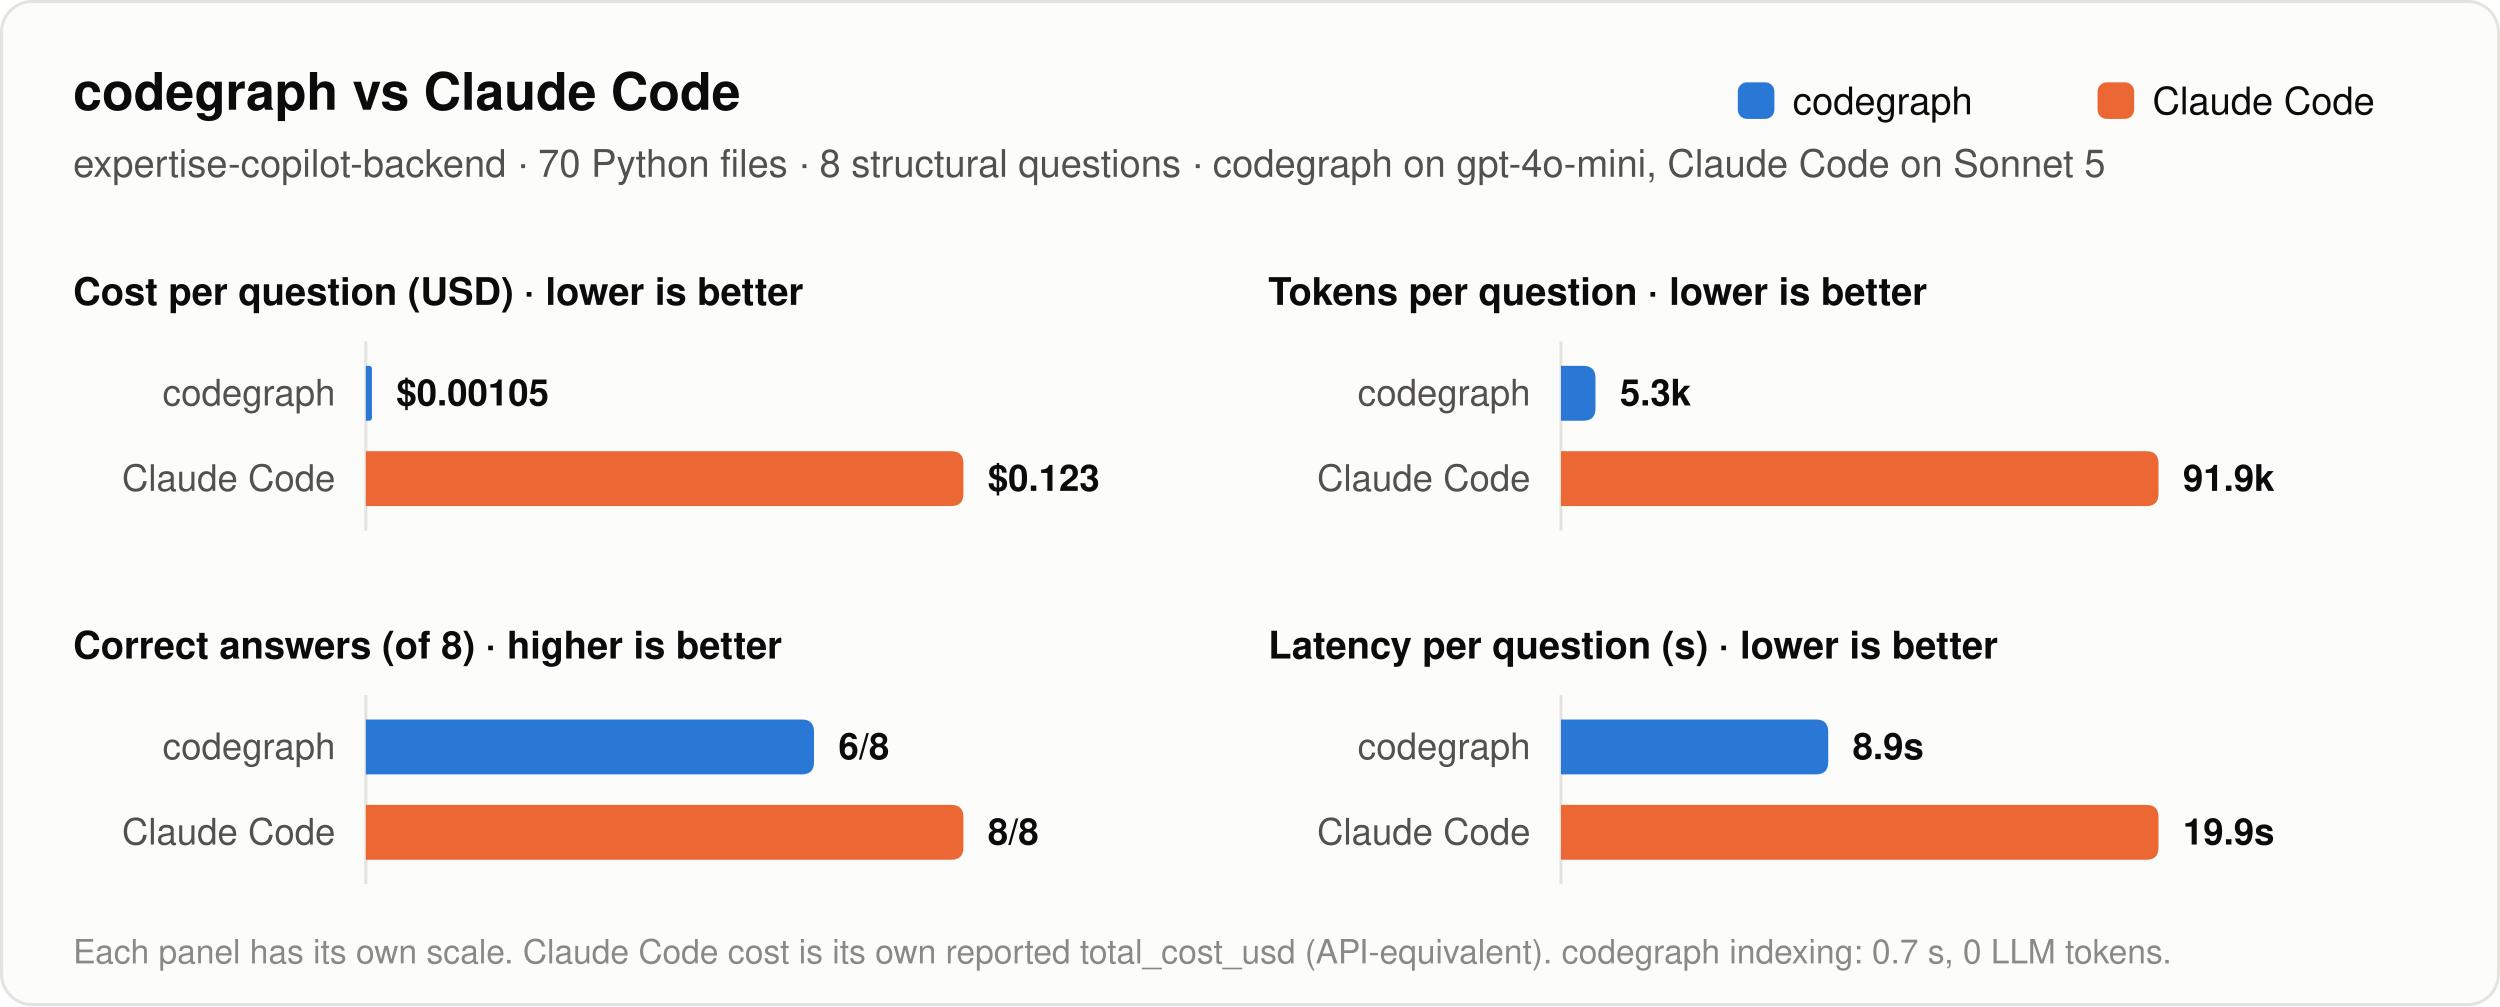
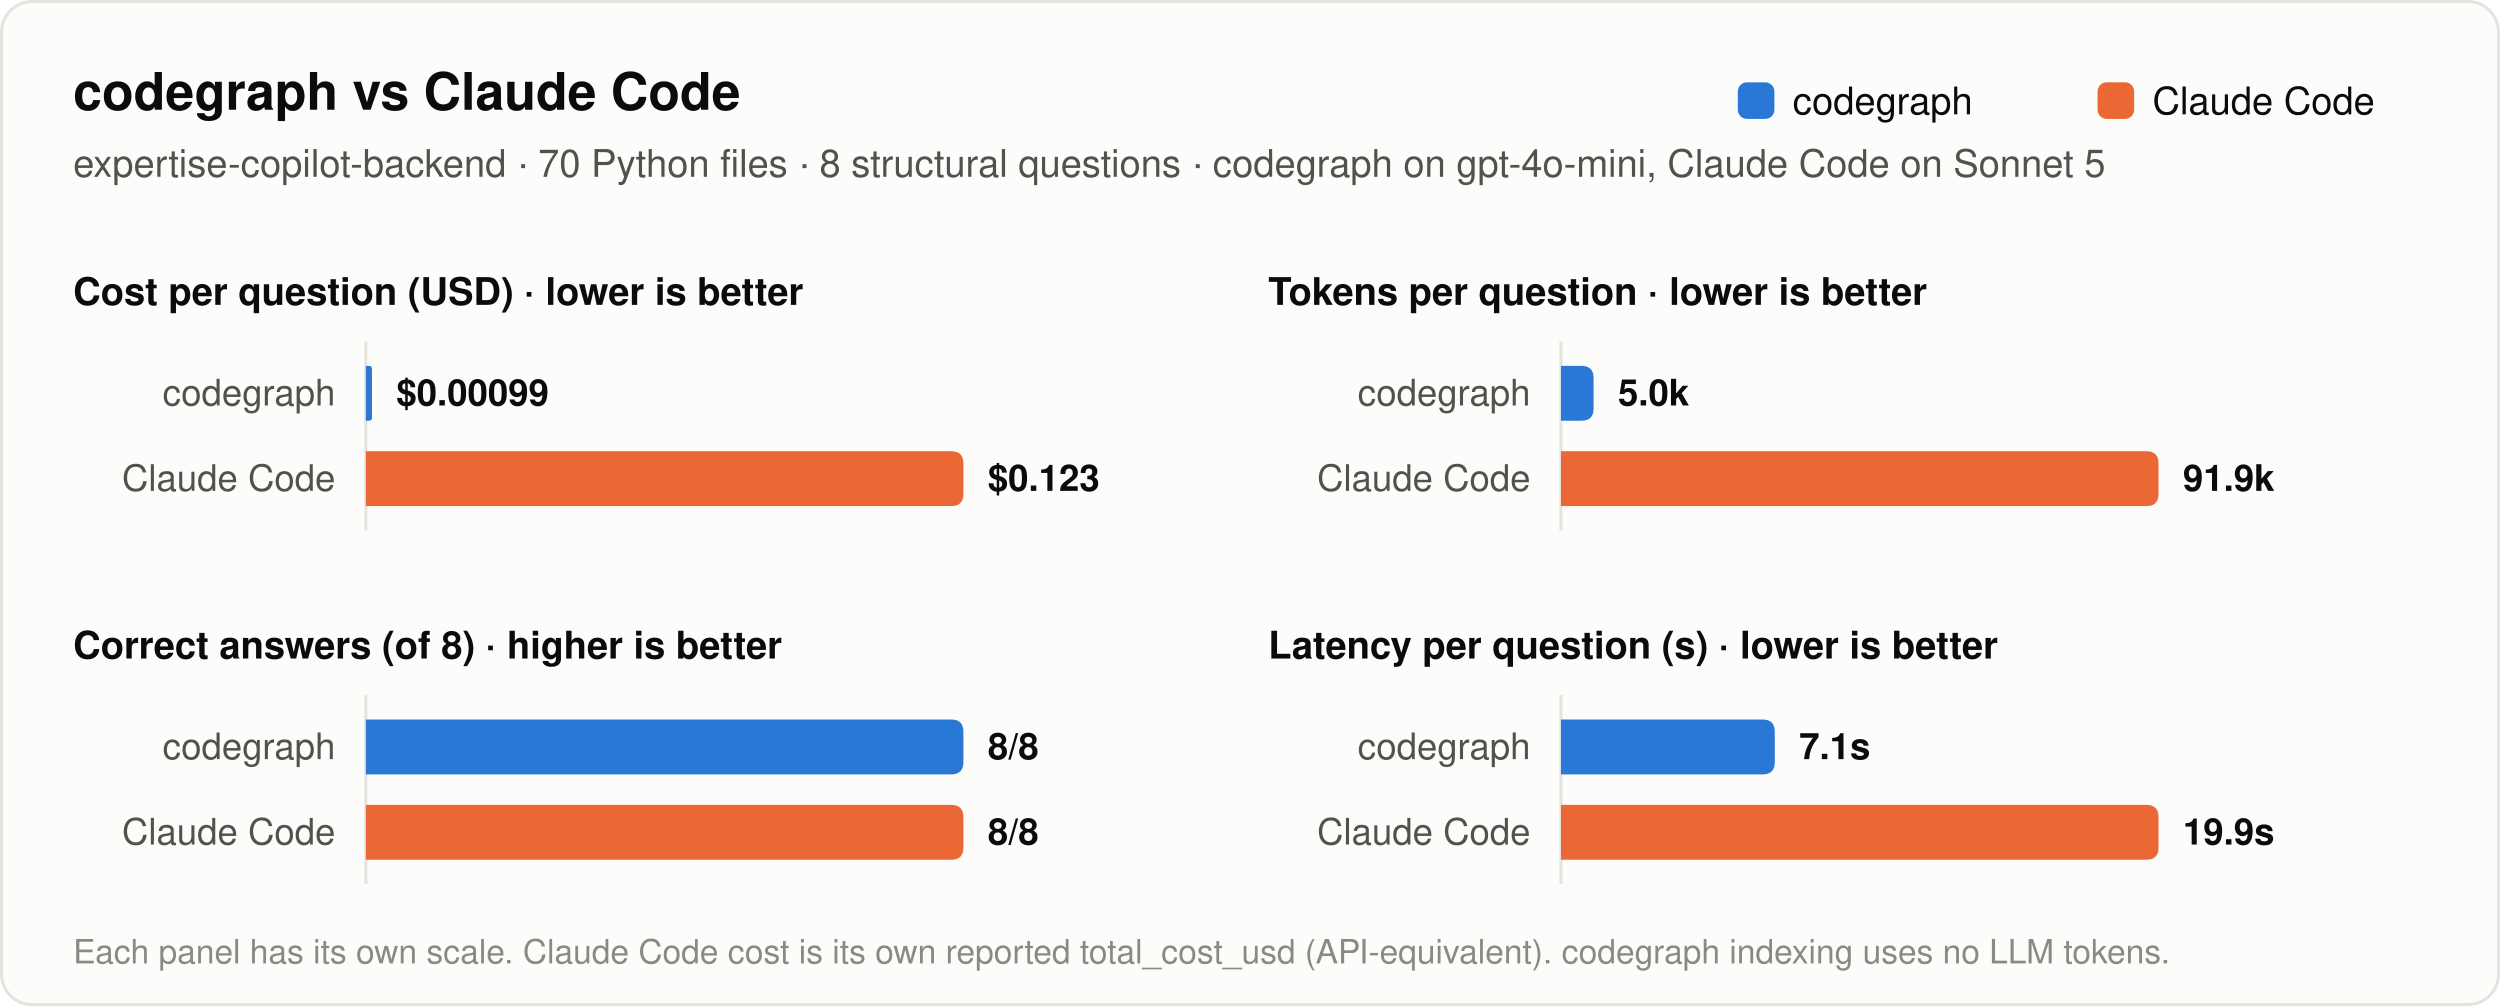
<svg xmlns="http://www.w3.org/2000/svg" width="820" height="330" viewBox="0 0 820 330" role="img" aria-labelledby="t d" font-family="-apple-system,BlinkMacSystemFont,'Segoe UI',Helvetica,Arial,sans-serif">
  <rect x="0.5" y="0.5" width="819" height="329" rx="10" fill="#fcfcfb" stroke="#e4e3de" />
  <text x="24" y="36" font-size="17" font-weight="600" fill="#0b0b0b">codegraph vs Claude Code</text>
  <text x="24" y="58" font-size="12.5" fill="#52514e">expertise-copilot-backend · 70 Python files · 8 structural questions · codegraph on gpt-4o-mini, Claude Code on Sonnet 5</text>
  <rect x="570" y="27" width="12" height="12" rx="3" fill="#2a78d6" />
  <text x="588" y="37.5" font-size="12.5" fill="#0b0b0b">codegraph</text>
  <rect x="688" y="27" width="12" height="12" rx="3" fill="#eb6834" />
  <text x="706" y="37.5" font-size="12.5" fill="#0b0b0b">Claude Code</text>
  <text x="24" y="100" font-size="12.5" font-weight="600" fill="#0b0b0b">Cost per question (USD) · lower is better</text>
  <line x1="120" y1="112" x2="120" y2="174" stroke="#e4e3de" stroke-width="1" />
  <text x="110" y="133" font-size="12" text-anchor="end" fill="#52514e">codegraph</text>
  <path d="M120,120 H121.0 Q122,120 122,121.0 V137.0 Q122,138 121.0,138 H120 Z" fill="#2a78d6" />
-   <text x="130" y="133" font-size="12" font-weight="600" fill="#0b0b0b">$0.00105</text>
+   <text x="130" y="133" font-size="12" font-weight="600" fill="#0b0b0b">$0.00099</text>
  <text x="110" y="161" font-size="12" text-anchor="end" fill="#52514e">Claude Code</text>
  <path d="M120,148 H312.0 Q316.0,148 316.0,152 V162 Q316.0,166 312.0,166 H120 Z" fill="#eb6834" />
  <text x="324.0" y="161" font-size="12" font-weight="600" fill="#0b0b0b">$0.123</text>
  <text x="416" y="100" font-size="12.5" font-weight="600" fill="#0b0b0b">Tokens per question · lower is better</text>
  <line x1="512" y1="112" x2="512" y2="174" stroke="#e4e3de" stroke-width="1" />
  <text x="502" y="133" font-size="12" text-anchor="end" fill="#52514e">codegraph</text>
-   <path d="M512,120 H519.318 Q523.318,120 523.318,124 V134 Q523.318,138 519.318,138 H512 Z" fill="#2a78d6" />
-   <text x="531.318" y="133" font-size="12" font-weight="600" fill="#0b0b0b">5.3k</text>
+   <path d="M512,120 H518.694 Q522.694,120 522.694,124 V134 Q522.694,138 518.694,138 H512 Z" fill="#2a78d6" />
+   <text x="530.694" y="133" font-size="12" font-weight="600" fill="#0b0b0b">5.0k</text>
  <text x="502" y="161" font-size="12" text-anchor="end" fill="#52514e">Claude Code</text>
  <path d="M512,148 H704.0 Q708.0,148 708.0,152 V162 Q708.0,166 704.0,166 H512 Z" fill="#eb6834" />
  <text x="716.0" y="161" font-size="12" font-weight="600" fill="#0b0b0b">91.9k</text>
  <text x="24" y="216" font-size="12.5" font-weight="600" fill="#0b0b0b">Correct answers (of 8) · higher is better</text>
  <line x1="120" y1="228" x2="120" y2="290" stroke="#e4e3de" stroke-width="1" />
  <text x="110" y="249" font-size="12" text-anchor="end" fill="#52514e">codegraph</text>
-   <path d="M120,236 H263.0 Q267.0,236 267.0,240 V250 Q267.0,254 263.0,254 H120 Z" fill="#2a78d6" />
-   <text x="275.0" y="249" font-size="12" font-weight="600" fill="#0b0b0b">6/8</text>
+   <path d="M120,236 H312.0 Q316.0,236 316.0,240 V250 Q316.0,254 312.0,254 H120 Z" fill="#2a78d6" />
+   <text x="324.0" y="249" font-size="12" font-weight="600" fill="#0b0b0b">8/8</text>
  <text x="110" y="277" font-size="12" text-anchor="end" fill="#52514e">Claude Code</text>
  <path d="M120,264 H312.0 Q316.0,264 316.0,268 V278 Q316.0,282 312.0,282 H120 Z" fill="#eb6834" />
  <text x="324.0" y="277" font-size="12" font-weight="600" fill="#0b0b0b">8/8</text>
  <text x="416" y="216" font-size="12.5" font-weight="600" fill="#0b0b0b">Latency per question (s) · lower is better</text>
  <line x1="512" y1="228" x2="512" y2="290" stroke="#e4e3de" stroke-width="1" />
  <text x="502" y="249" font-size="12" text-anchor="end" fill="#52514e">codegraph</text>
-   <path d="M512,236 H595.658 Q599.658,236 599.658,240 V250 Q599.658,254 595.658,254 H512 Z" fill="#2a78d6" />
-   <text x="607.658" y="249" font-size="12" font-weight="600" fill="#0b0b0b">8.9s</text>
+   <path d="M512,236 H578.13 Q582.13,236 582.13,240 V250 Q582.13,254 578.13,254 H512 Z" fill="#2a78d6" />
+   <text x="590.13" y="249" font-size="12" font-weight="600" fill="#0b0b0b">7.1s</text>
  <text x="502" y="277" font-size="12" text-anchor="end" fill="#52514e">Claude Code</text>
  <path d="M512,264 H704.0 Q708.0,264 708.0,268 V278 Q708.0,282 704.0,282 H512 Z" fill="#eb6834" />
  <text x="716.0" y="277" font-size="12" font-weight="600" fill="#0b0b0b">19.9s</text>
-   <text x="24" y="316" font-size="11" fill="#8a8984">Each panel has its own scale. Claude Code cost is its own reported total_cost_usd (API-equivalent). codegraph indexing: 0.7 s, 0 LLM tokens.</text>
+   <text x="24" y="316" font-size="11" fill="#8a8984">Each panel has its own scale. Claude Code cost is its own reported total_cost_usd (API-equivalent). codegraph indexing uses no LLM tokens.</text>
</svg>
